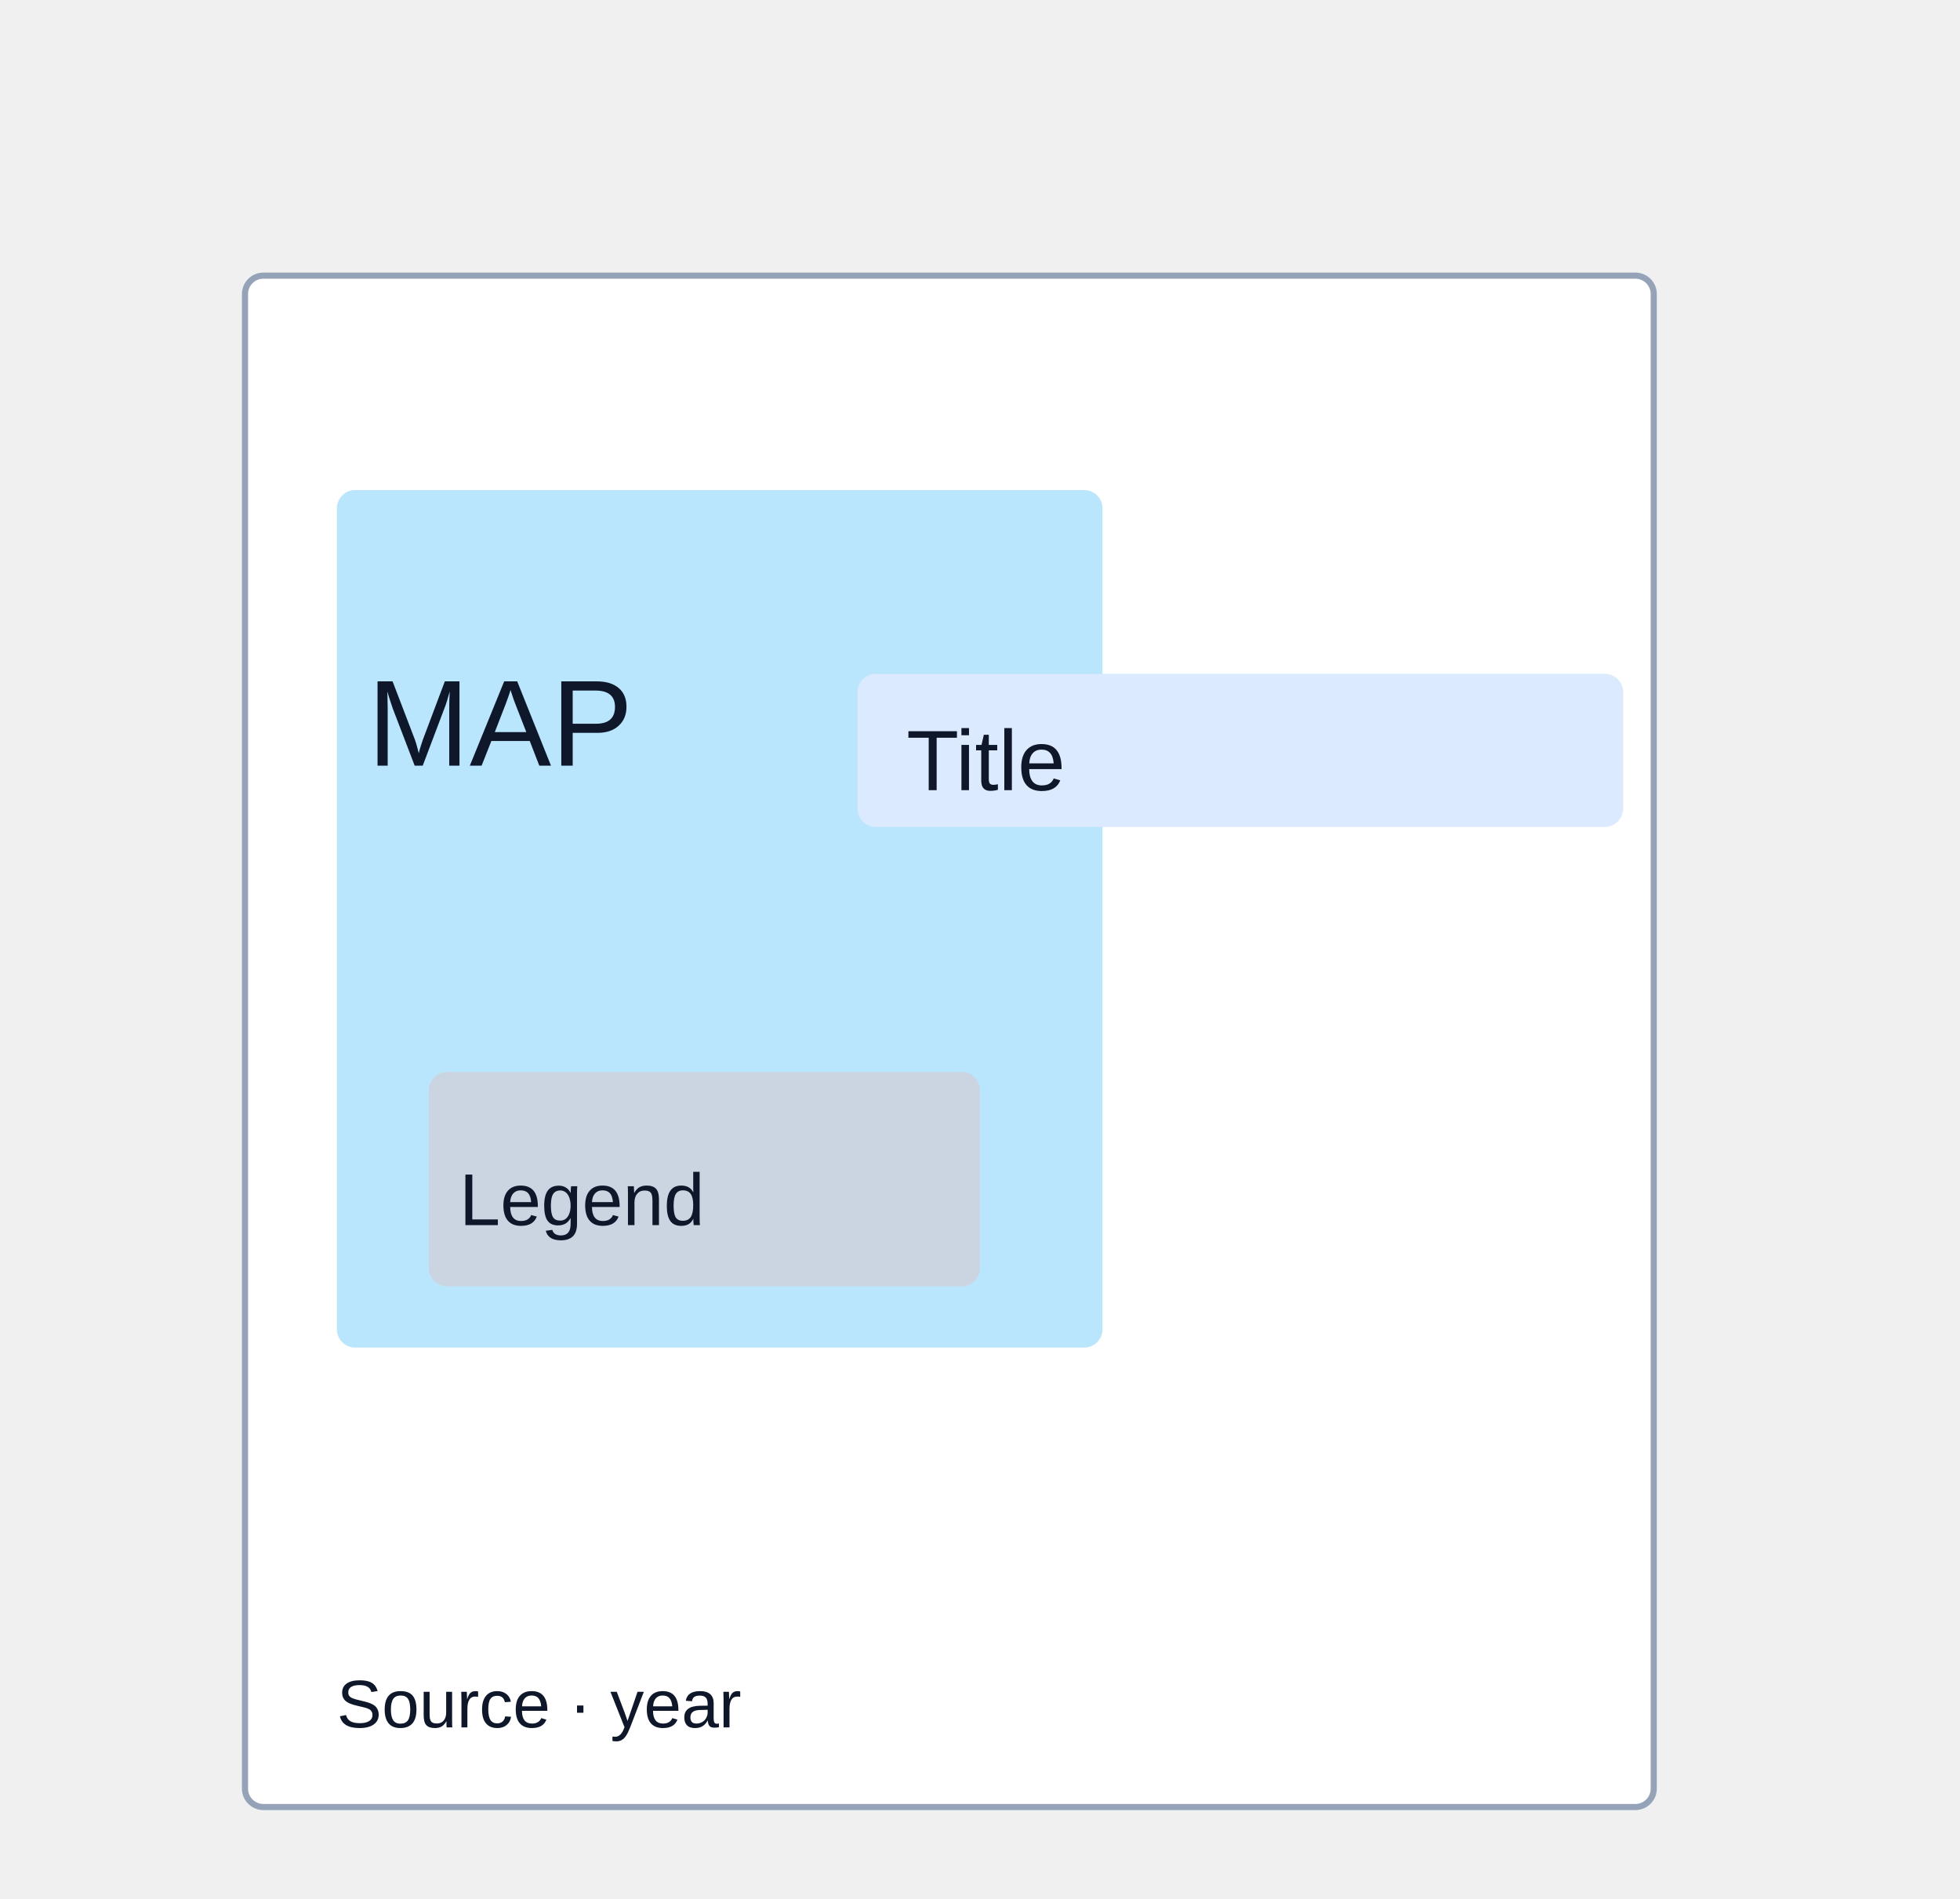
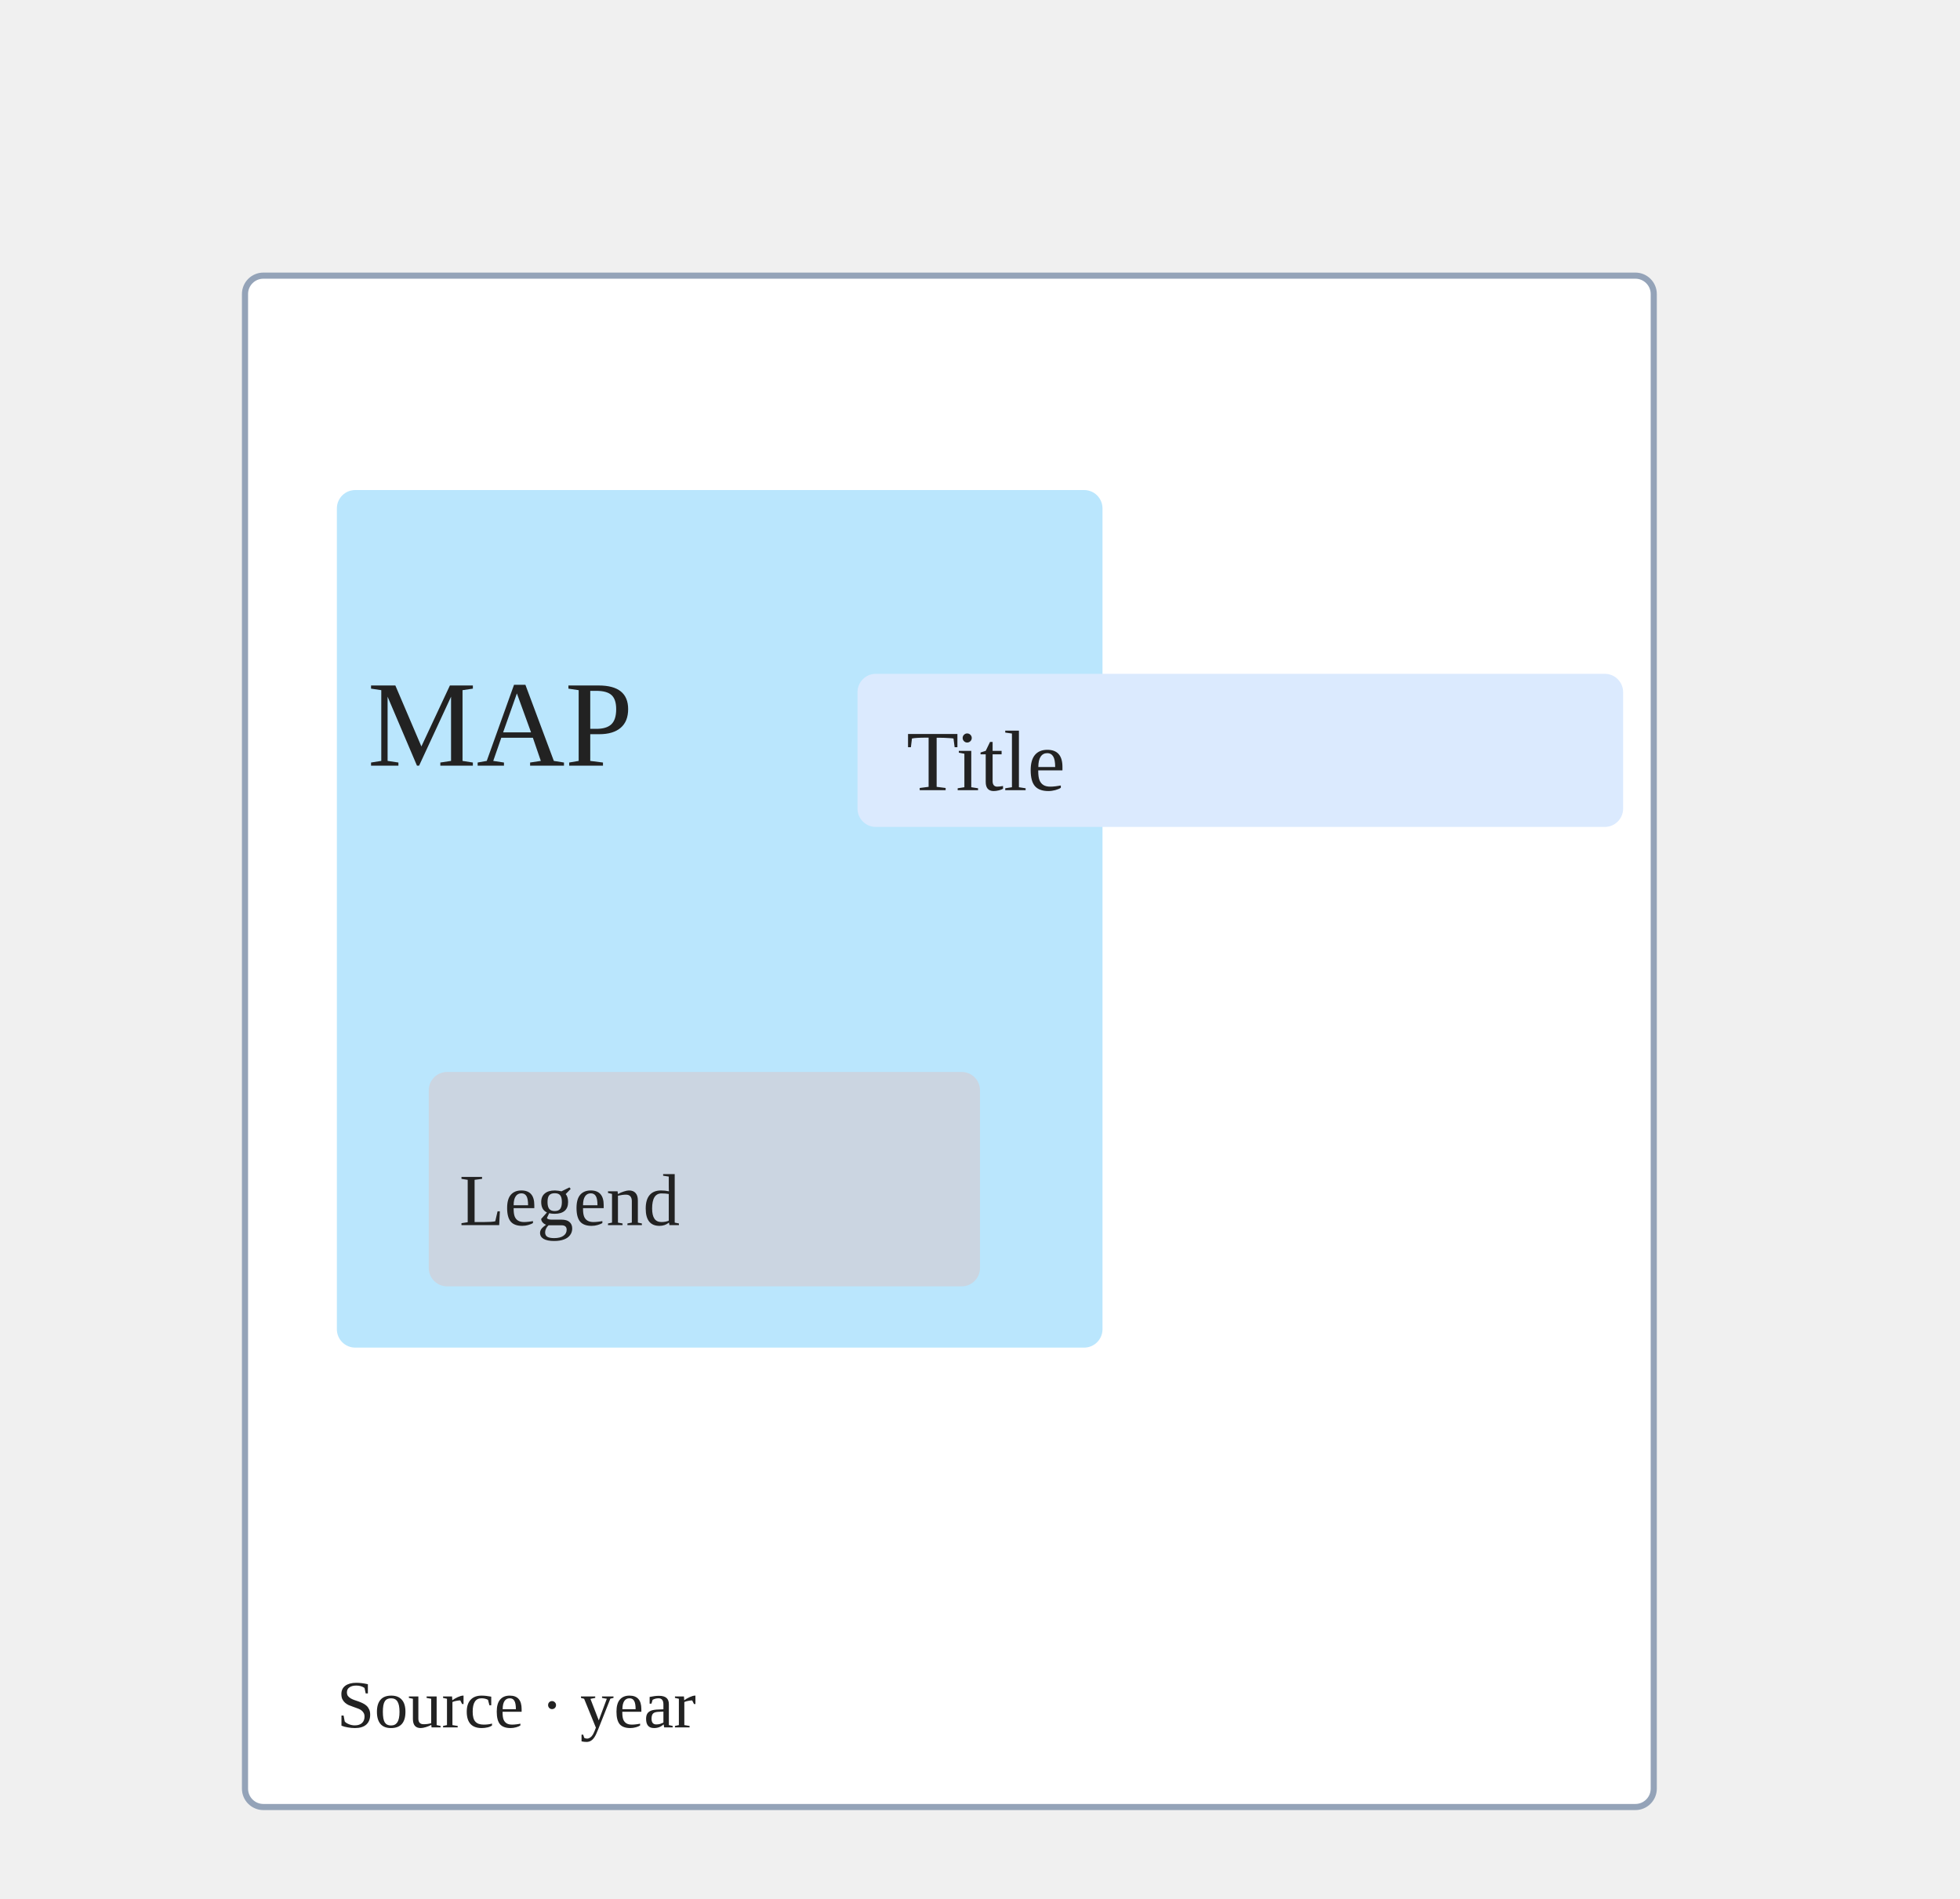
- <svg xmlns="http://www.w3.org/2000/svg" viewBox="0 0 320 310" role="img" aria-label="Lesson 14: design problem">
-   <style>text{font-family:Arial,sans-serif;fill:#0f172a}svg{background:#f8fafc}</style>
+ <svg xmlns="http://www.w3.org/2000/svg" viewBox="0 0 320 310" class="rich-figure" role="img" aria-label="Lesson 14: design problem">
+   <style>.rich-figure text{font-family:var(--km-stack,'Battambang',sans-serif);fill:var(--md-default-fg-color,#222)}</style>
  <rect x="40" y="45" width="230" height="250" fill="#fff" stroke="#94a3b8" rx="3" />
  <rect x="55" y="80" width="125" height="140" fill="#bae6fd" stroke="none" rx="3" />
  <text x="60" y="125" font-size="20">MAP</text>
  <rect x="140" y="110" width="125" height="25" fill="#dbeafe" stroke="none" rx="3" />
  <text x="148" y="129" font-size="14">Title</text>
  <rect x="70" y="175" width="90" height="35" fill="#cbd5e1" stroke="none" rx="3" />
  <text x="75" y="200" font-size="12">Legend</text>
  <text x="55" y="282" font-size="11">Source · year</text>
</svg>
